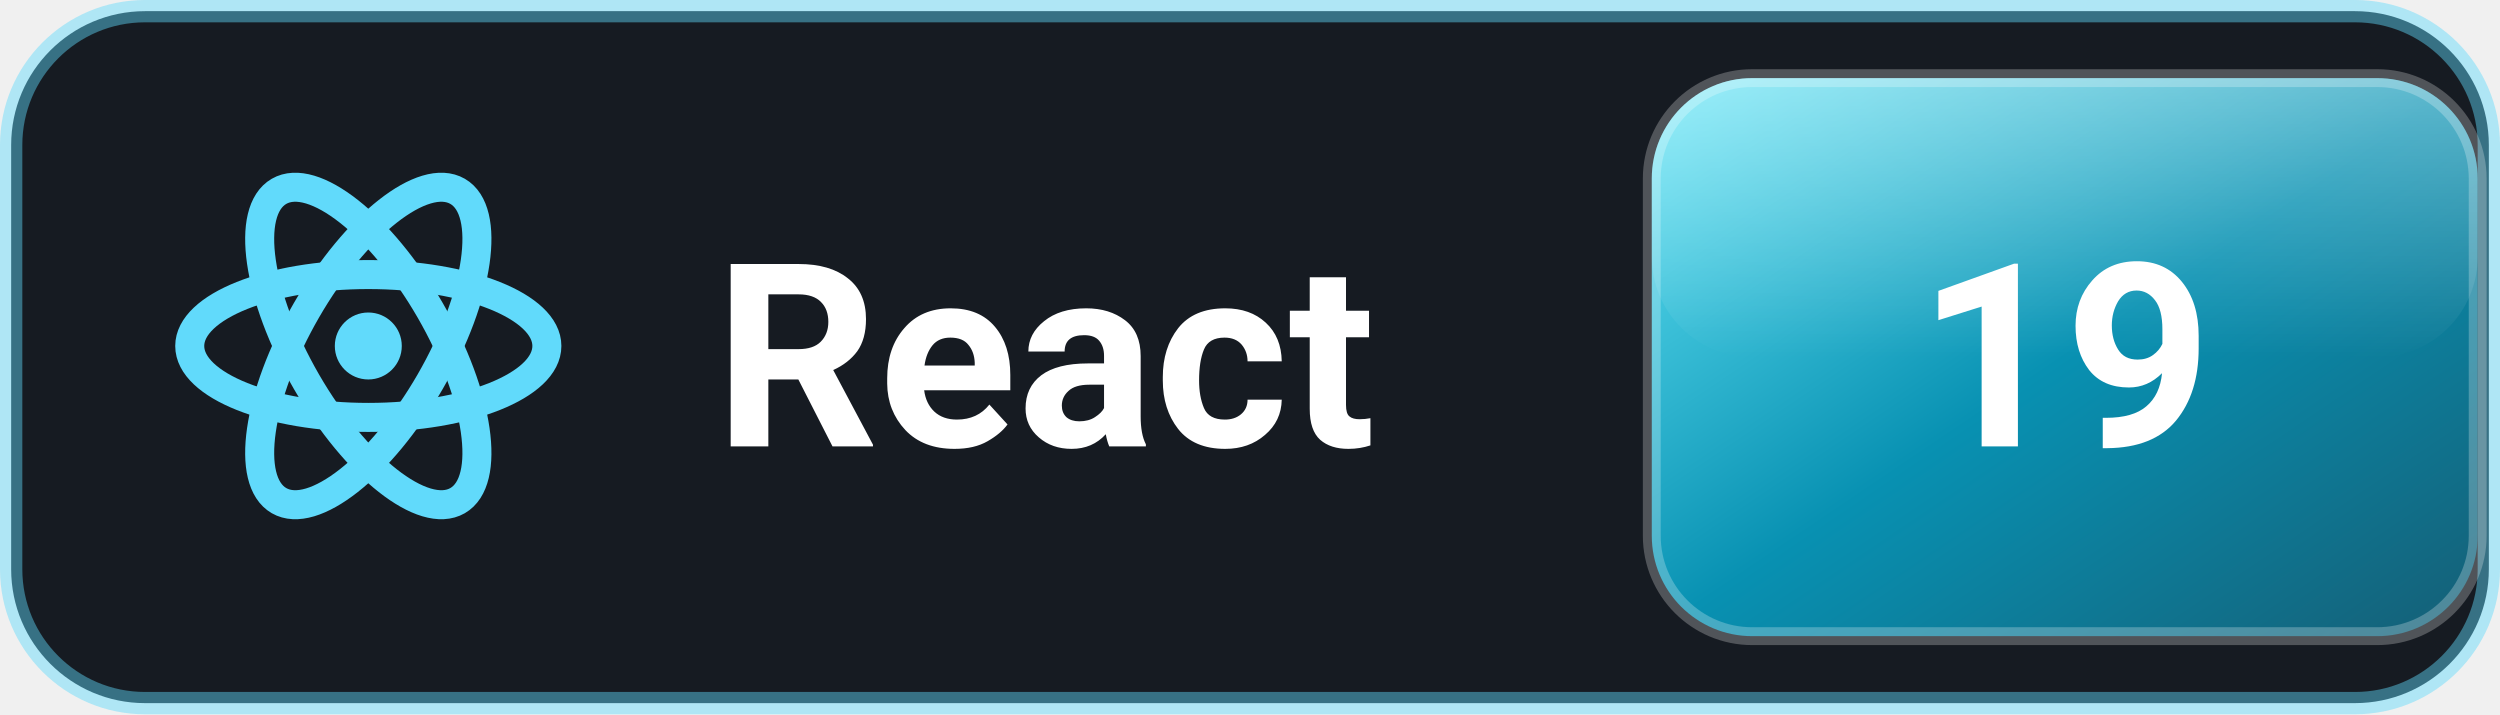
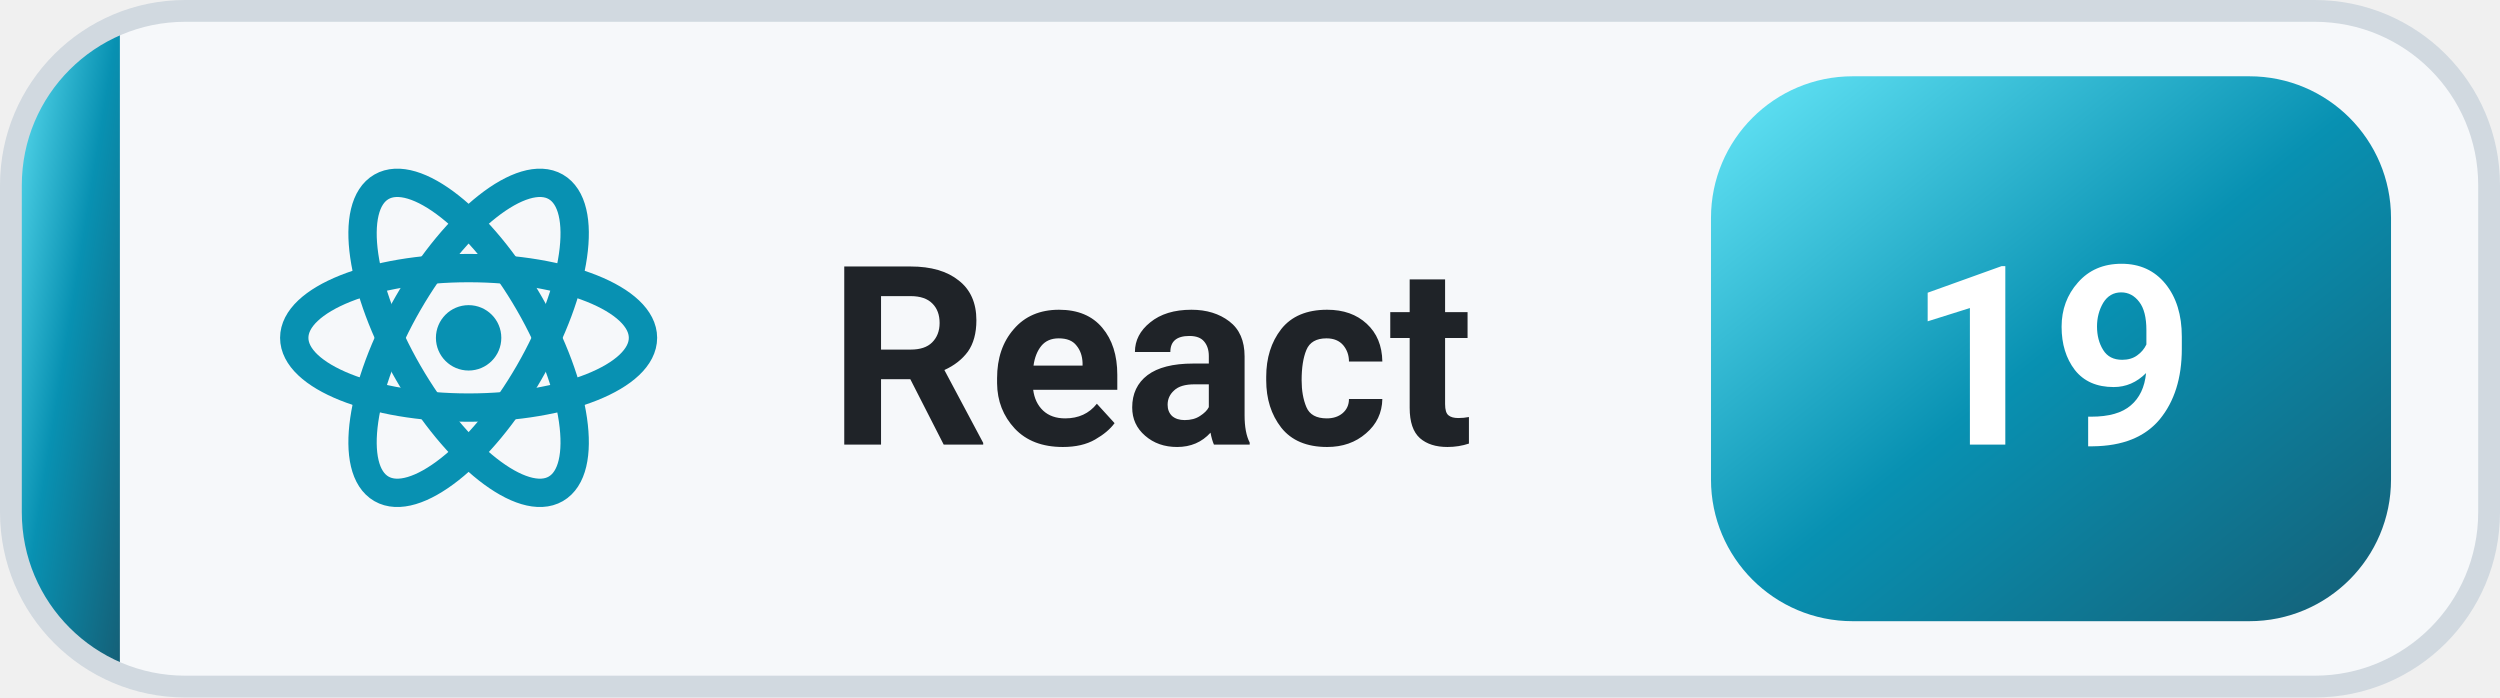
- <svg xmlns="http://www.w3.org/2000/svg" viewBox="0 0 112 32" width="112" height="32" fill="none">
+ <svg xmlns="http://www.w3.org/2000/svg" viewBox="0 0 114.7 32" width="114.7" height="32" fill="none" role="img" aria-label="React: 19">
  <defs>
-     <linearGradient id="react-grad" x1="0%" y1="0%" x2="100%" y2="100%">
+     <linearGradient id="react-accent" x1="0%" y1="0%" x2="100%" y2="100%">
      <stop offset="0%" stop-color="#67E8F9" />
      <stop offset="50%" stop-color="#0891B2" />
      <stop offset="100%" stop-color="#155E75" />
    </linearGradient>
-     <linearGradient id="react-gloss" x1="0%" y1="0%" x2="0%" y2="100%">
-       <stop offset="0%" stop-color="#FFFFFF" stop-opacity="0.35" />
-       <stop offset="100%" stop-color="#FFFFFF" stop-opacity="0.0" />
-     </linearGradient>
+     <clipPath id="react-clip">
+       <rect x="0.5" y="0.5" width="113.7" height="31" rx="8" />
+     </clipPath>
  </defs>
  <style>
-     .badge-label { font-family: -apple-system, BlinkMacSystemFont, 'Segoe UI', Roboto, Helvetica, Arial, sans-serif; font-size: 11.5px; font-weight: 600; fill: #FFFFFF; }
-     .badge-value { font-family: -apple-system, BlinkMacSystemFont, 'Segoe UI', Roboto, Helvetica, Arial, sans-serif; font-size: 11.5px; font-weight: 700; fill: #FFFFFF; }
+     text { font-family: -apple-system, BlinkMacSystemFont, 'Segoe UI', Roboto, Helvetica, Arial, sans-serif; font-size: 11.5px; }
+     .card { fill: #F6F8FA; }
+     .edge { stroke: #D1D9E0; }
+     .lbl { font-weight: 600; fill: #1F2328; }
+     .val { font-weight: 700; fill: #FFFFFF; }
+     @media (prefers-color-scheme: dark) {
+       .card { fill: #161B22; }
+       .edge { stroke: #30363D; }
+       .lbl { fill: #E6EDF3; }
+     }
  </style>
  <g>
-     <rect x="0.5" y="0.5" width="111" height="31" rx="6" fill="#161B22" stroke="rgba(97, 218, 251, 0.45)" stroke-width="1" />
-     <g transform="translate(8, 7)" fill="none" stroke="#61DAFB" stroke-width="1.3">
-       <ellipse cx="8.5" cy="8.5" rx="8" ry="3.2" />
-       <ellipse cx="8.5" cy="8.5" rx="8" ry="3.2" transform="rotate(60 8.5 8.5)" />
-       <ellipse cx="8.5" cy="8.5" rx="8" ry="3.2" transform="rotate(120 8.5 8.5)" />
-       <circle cx="8.5" cy="8.5" r="1.5" fill="#61DAFB" stroke="none" />
+     <rect class="card" x="0.5" y="0.5" width="113.7" height="31" rx="8" />
+     <g clip-path="url(#react-clip)">
+       <rect x="0.5" y="0.5" width="5" height="31" fill="url(#react-accent)" />
    </g>
-     <text x="32" y="20" class="badge-label">React</text>
-     <rect x="74" y="3.5" width="37" height="25" rx="4.5" fill="url(#react-grad)" stroke="rgba(255,255,255,0.25)" stroke-width="0.8" />
-     <rect x="74" y="3.5" width="37" height="12.5" rx="4.5" fill="url(#react-gloss)" />
-     <text x="92.5" y="20" text-anchor="middle" class="badge-value">19</text>
+     <g transform="translate(13, 7)">
+       <g fill="none" stroke="#0891B2" stroke-width="1.3">
+         <ellipse cx="8.5" cy="8.5" rx="8" ry="3.2" />
+         <ellipse cx="8.5" cy="8.5" rx="8" ry="3.2" transform="rotate(60 8.5 8.5)" />
+         <ellipse cx="8.5" cy="8.5" rx="8" ry="3.2" transform="rotate(120 8.5 8.5)" />
+         <circle cx="8.5" cy="8.5" r="1.5" fill="#0891B2" stroke="none" />
+       </g>
+     </g>
+     <text class="lbl" x="38" y="20.4">React</text>
+     <rect class="chip" x="78.5" y="3.5" width="31.2" height="25" rx="6.5" fill="url(#react-accent)" />
+     <text class="val" x="94.1" y="20.4" text-anchor="middle">19</text>
+     <rect class="edge" x="0.5" y="0.5" width="113.7" height="31" rx="8" fill="none" />
  </g>
</svg>
